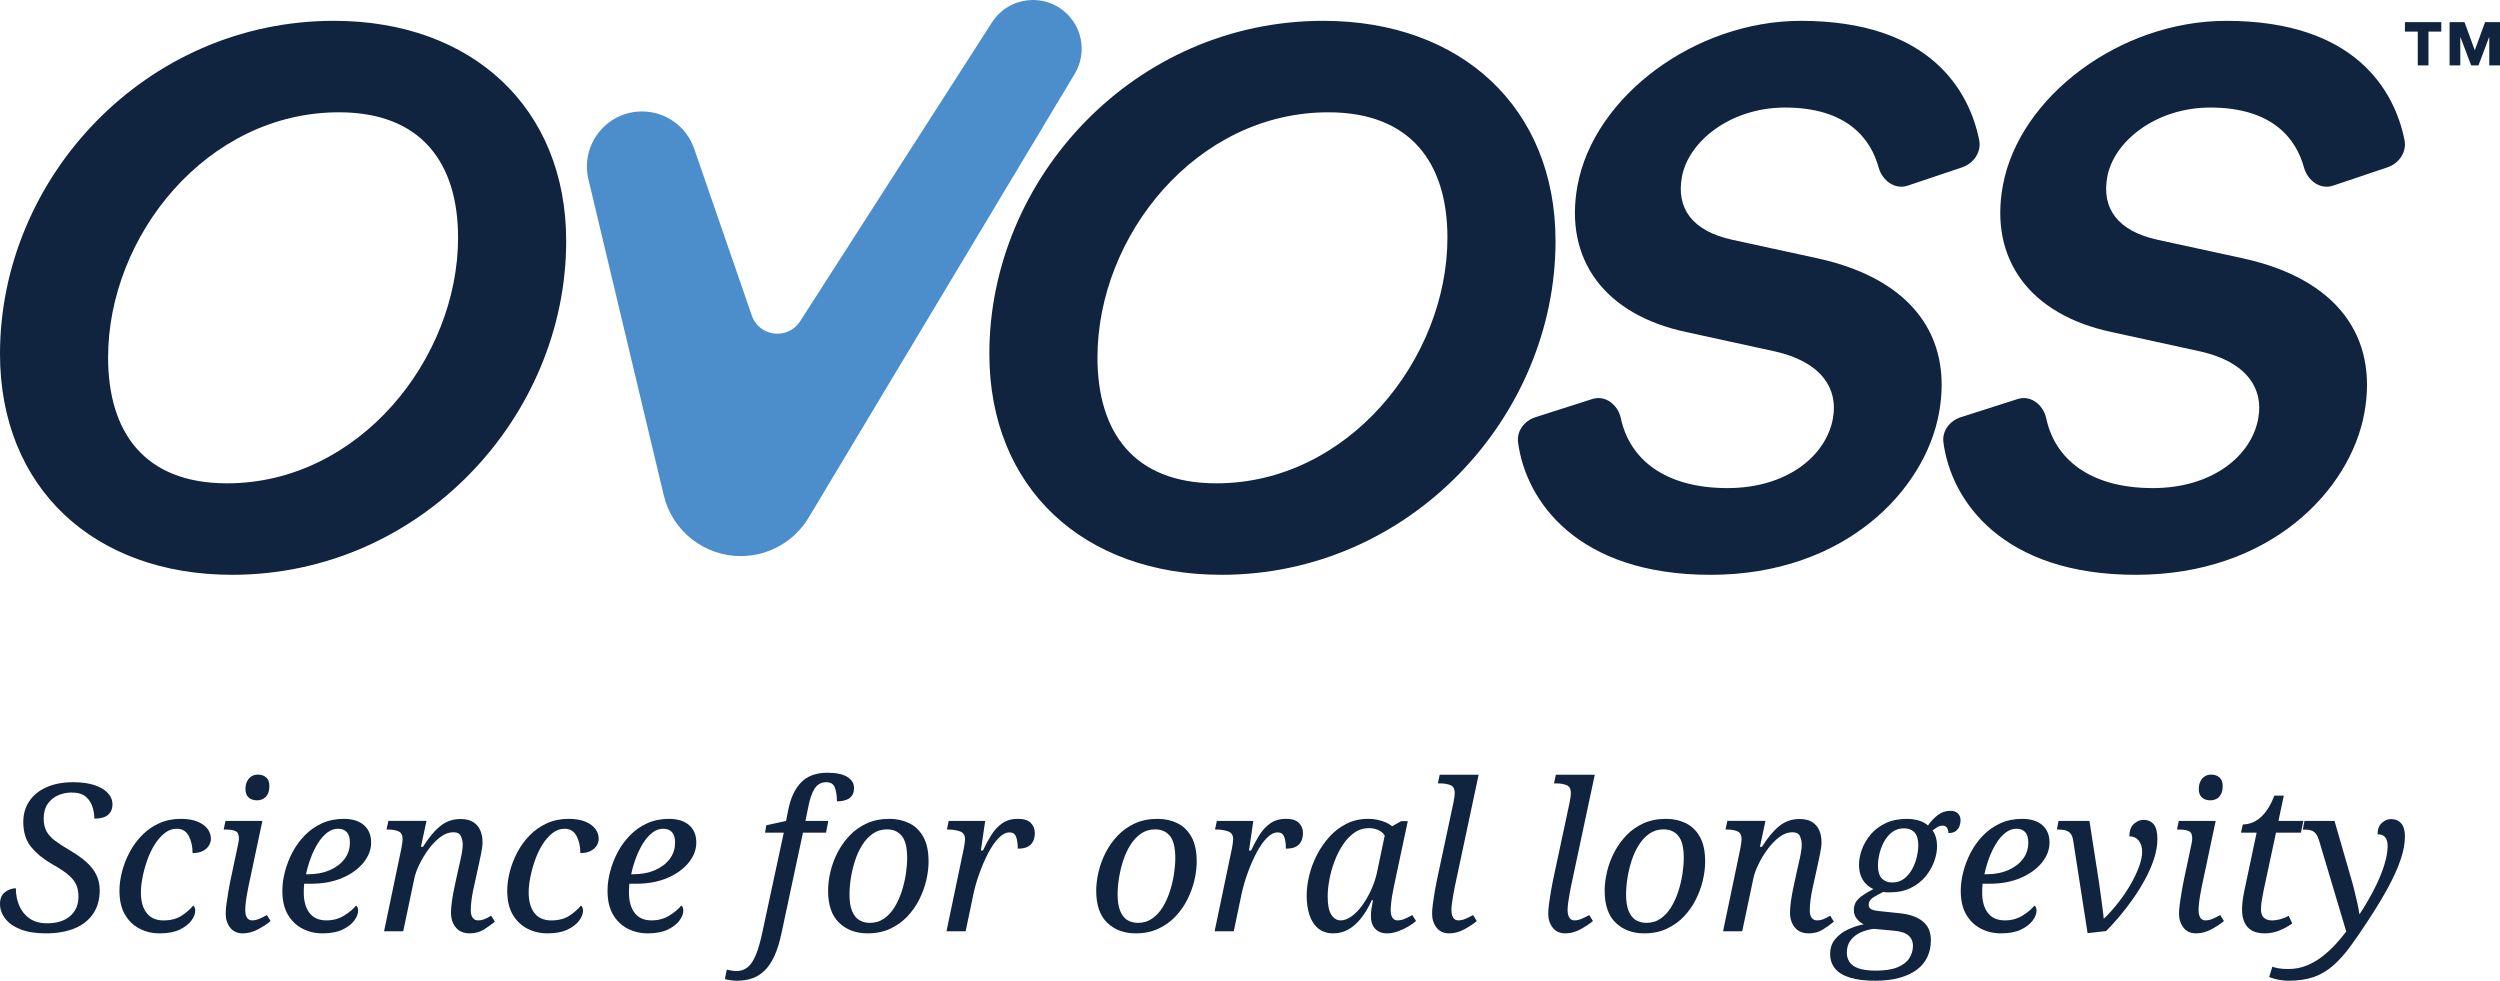
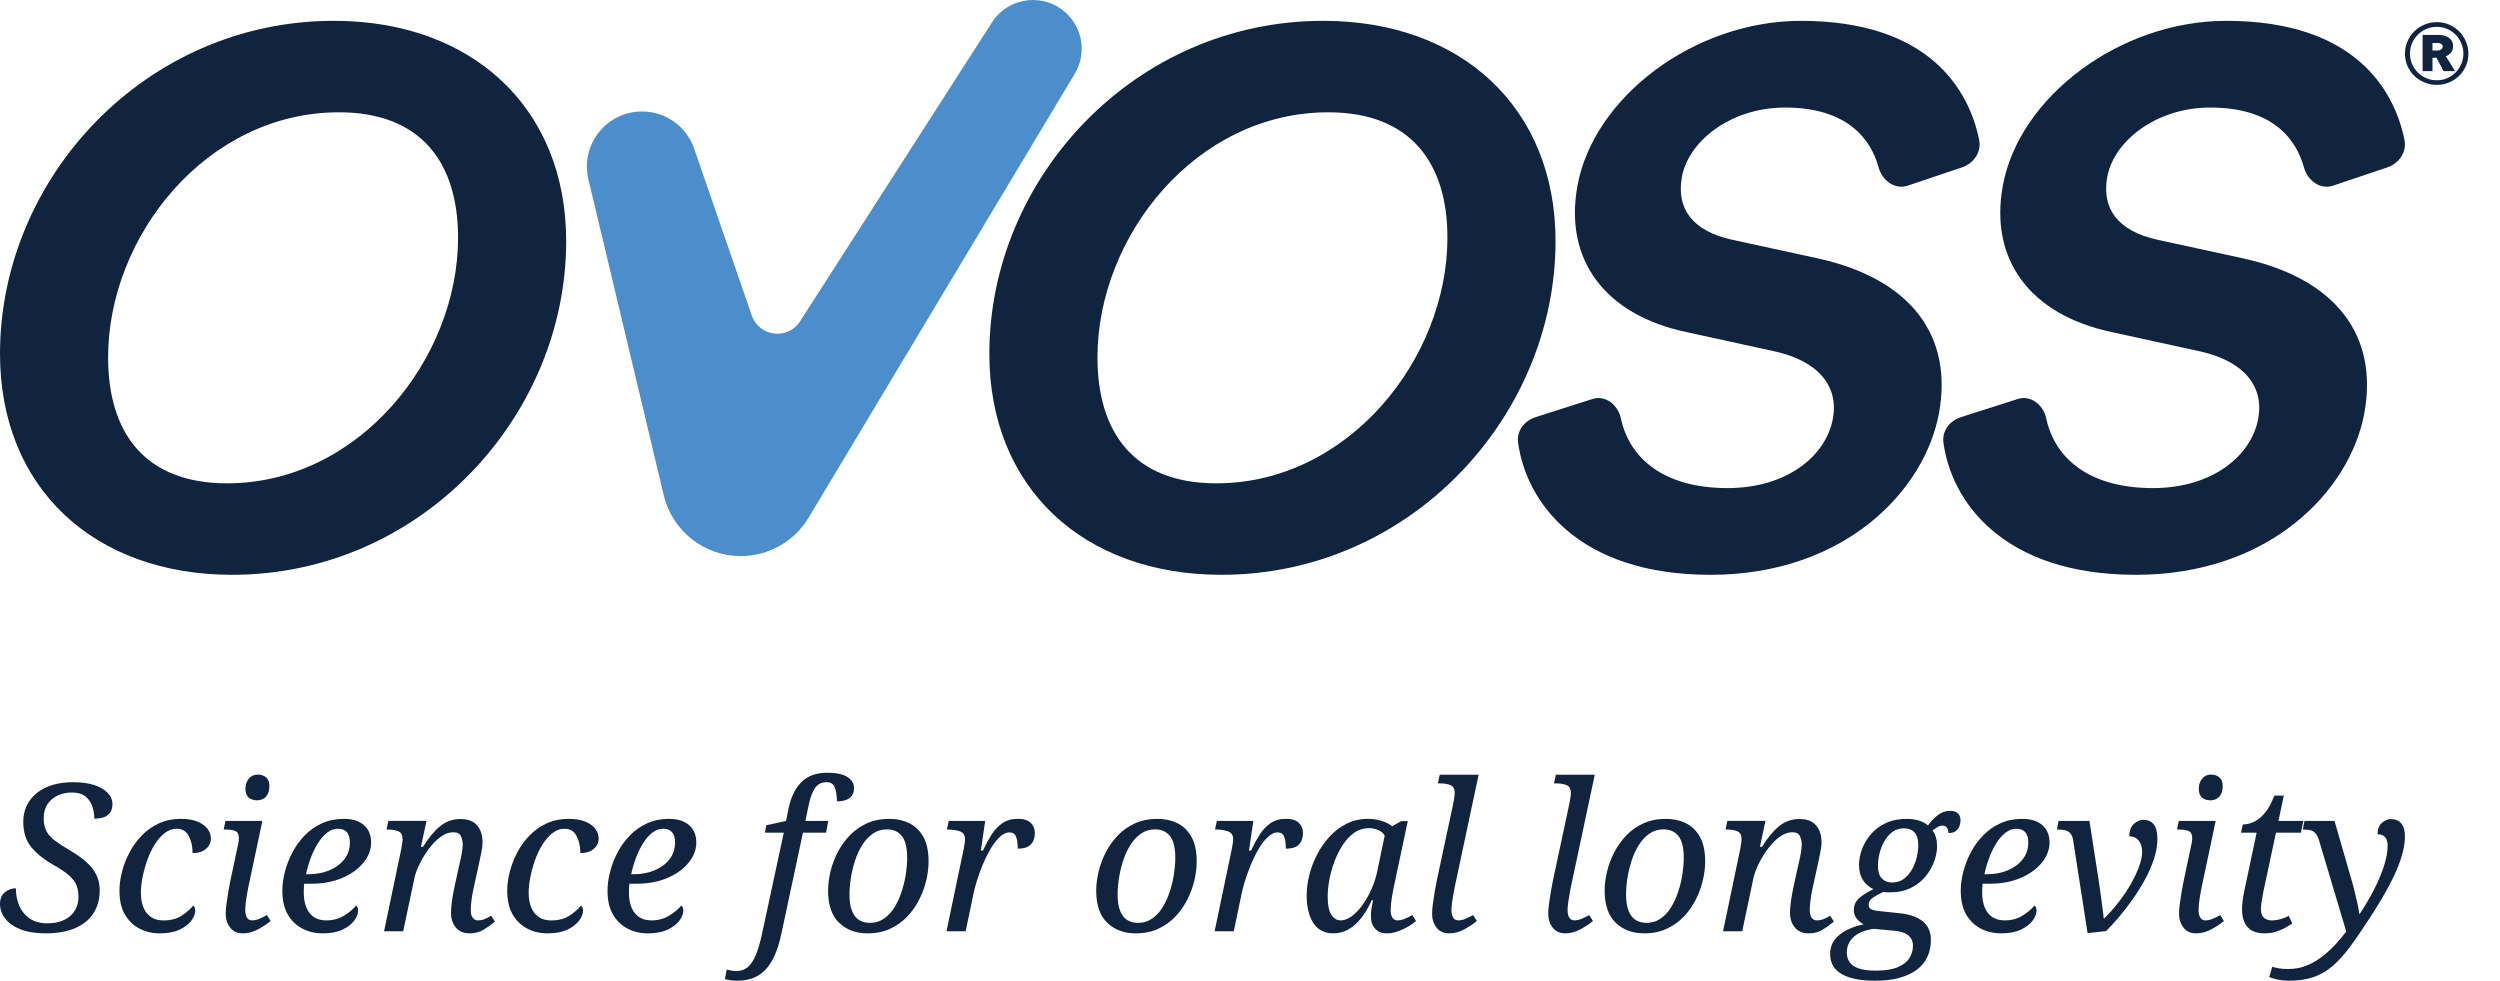
<svg xmlns="http://www.w3.org/2000/svg" width="163.643" height="64.196" viewBox="0 0 163.643 64.196">
  <g>
    <path fill="#10233F" d="M37.061,15.780C37.061,27.295 27.522,37.625 15.195,37.625C6.122,37.625 0.000,31.905 0.000,23.162C0.000,11.637 9.519,1.363 21.857,1.363C30.896,1.363 37.061,7.057 37.061,15.780ZM29.984,15.556C29.984,10.686 27.595,7.351 22.190,7.351C13.533,7.351 7.076,15.449 7.076,23.396C7.076,28.274 9.432,31.637 14.862,31.637C23.495,31.637 29.984,23.480 29.984,15.556Z" />
    <path fill="#4B8ECB" d="M48.487,36.400L48.487,36.400C46.089,36.400 44.004,34.754 43.448,32.421L38.517,11.741C37.976,9.473 39.696,7.296 42.026,7.296L42.026,7.296C43.565,7.296 44.934,8.272 45.436,9.726L49.210,20.652C49.693,22.049 51.575,22.275 52.373,21.030L64.931,1.467C66.033,-0.250 68.441,-0.505 69.878,0.943L69.878,0.943C70.906,1.978 71.100,3.579 70.350,4.830L52.930,33.884C51.994,35.445 50.307,36.400 48.487,36.400Z" />
    <path fill="#10233F" d="M101.821,15.780C101.821,27.295 92.282,37.625 79.956,37.625C70.883,37.625 64.760,31.905 64.760,23.162C64.760,11.637 74.279,1.363 86.616,1.363C95.654,1.363 101.821,7.058 101.821,15.780ZM94.745,15.556C94.745,10.687 92.353,7.351 86.949,7.351C78.293,7.351 71.837,15.450 71.837,23.396C71.837,28.274 74.192,31.637 79.623,31.637C88.256,31.637 94.745,23.480 94.745,15.556Z" />
    <path fill="#10233F" d="M106.097,27.380C106.663,30.032 108.943,31.949 113.076,31.949C116.995,31.949 119.531,29.821 119.974,27.409C120.365,25.281 119.036,23.647 116.198,23.007L110.368,21.733C105.031,20.596 102.371,16.980 103.258,12.151C104.327,6.330 110.930,1.364 117.883,1.364C126.345,1.364 128.904,5.953 129.551,9.162C129.710,9.951 129.194,10.698 128.431,10.955L124.869,12.153C124.028,12.435 123.203,11.814 122.968,10.959C122.470,9.139 120.962,7.040 116.841,7.040C113.289,7.040 110.523,9.238 110.093,11.581C109.715,13.640 110.769,15.128 113.405,15.699L118.952,16.905C125.134,18.254 127.844,22.016 126.919,27.052C125.994,32.088 120.765,37.626 111.967,37.626C103.212,37.626 99.871,32.770 99.368,28.955C99.269,28.206 99.787,27.538 100.506,27.309L104.234,26.118C105.089,25.845 105.910,26.502 106.097,27.380Z" />
    <path fill="#10233F" d="M133.939,27.380C134.505,30.032 136.785,31.949 140.918,31.949C144.837,31.949 147.373,29.821 147.816,27.409C148.207,25.281 146.878,23.647 144.039,23.007L138.210,21.733C132.873,20.596 130.213,16.980 131.100,12.151C132.169,6.330 138.772,1.364 145.725,1.364C154.187,1.364 156.745,5.953 157.392,9.162C157.552,9.951 157.036,10.698 156.273,10.955L152.711,12.153C151.870,12.435 151.044,11.814 150.810,10.959C150.312,9.139 148.804,7.040 144.682,7.040C141.130,7.040 138.365,9.238 137.935,11.581C137.557,13.640 138.611,15.128 141.247,15.699L146.794,16.905C152.976,18.254 155.686,22.016 154.761,27.052C153.836,32.088 148.607,37.626 139.809,37.626C131.053,37.626 127.712,32.770 127.210,28.955C127.111,28.206 127.629,27.538 128.348,27.309L132.076,26.118C132.931,25.845 133.752,26.502 133.939,27.380Z" />
-     <path fill="#10233F" d="M158.260,2.067L157.421,2.067L157.421,1.448L159.800,1.448L159.800,2.067L158.961,2.067L158.961,4.281L158.260,4.281L158.260,2.067L158.260,2.067ZM160.343,1.448L161.319,1.448L161.993,3.290L162.667,1.448L163.643,1.448L163.643,4.280L162.942,4.280L162.942,2.438L162.928,2.438L162.234,4.280L161.753,4.280L161.059,2.438L161.045,2.438L161.045,4.280L160.343,4.280L160.343,1.448L160.343,1.448Z" />
+     <path fill="#10233F" d="M161.574 3.516Q161.574 3.944 161.410 4.317Q161.246 4.691 160.969 4.964Q160.691 5.237 160.313 5.396Q159.935 5.556 159.507 5.556Q159.079 5.556 158.696 5.396Q158.314 5.237 158.031 4.964Q157.749 4.691 157.585 4.317Q157.421 3.944 157.421 3.516Q157.421 3.087 157.585 2.710Q157.749 2.332 158.031 2.054Q158.314 1.776 158.696 1.612Q159.079 1.448 159.507 1.448Q159.935 1.448 160.313 1.612Q160.691 1.776 160.969 2.054Q161.246 2.332 161.410 2.710Q161.574 3.087 161.574 3.516ZM161.246 3.516Q161.246 3.151 161.110 2.832Q160.973 2.514 160.736 2.272Q160.500 2.031 160.185 1.894Q159.871 1.758 159.507 1.758Q159.142 1.758 158.824 1.894Q158.505 2.031 158.264 2.272Q158.022 2.514 157.886 2.832Q157.749 3.151 157.749 3.516Q157.749 3.871 157.886 4.190Q158.022 4.508 158.264 4.745Q158.505 4.982 158.824 5.119Q159.142 5.255 159.507 5.255Q159.871 5.255 160.185 5.119Q160.500 4.982 160.736 4.745Q160.973 4.508 161.110 4.190Q161.246 3.871 161.246 3.516ZM159.944 4.654 159.489 3.780H159.224V4.654H158.578V2.286H159.598Q159.771 2.286 159.944 2.322Q160.117 2.359 160.258 2.445Q160.399 2.532 160.486 2.678Q160.572 2.823 160.572 3.033Q160.572 3.270 160.440 3.438Q160.308 3.607 160.099 3.680L160.700 4.654ZM159.889 3.042Q159.889 2.924 159.785 2.869Q159.680 2.814 159.571 2.814H159.224V3.306H159.571Q159.698 3.306 159.794 3.233Q159.889 3.160 159.889 3.042Z" />
    <path fill="#10233F" d="M2.993,61.095C2.337,61.095 1.786,61.007 1.342,60.832C0.897,60.657 0.562,60.421 0.338,60.124C0.112,59.828 0.000,59.509 0.000,59.168C0.000,58.827 0.108,58.570 0.324,58.400C0.540,58.230 0.778,58.144 1.038,58.144C1.038,58.557 1.112,58.937 1.260,59.283C1.408,59.629 1.633,59.908 1.934,60.119C2.235,60.330 2.619,60.436 3.087,60.436C3.725,60.436 4.226,60.279 4.590,59.964C4.954,59.650 5.136,59.227 5.136,58.697C5.136,58.428 5.096,58.185 5.015,57.969C4.934,57.754 4.772,57.536 4.530,57.315C4.287,57.095 3.923,56.850 3.438,56.580C2.872,56.256 2.411,55.884 2.056,55.461C1.701,55.039 1.524,54.486 1.524,53.803C1.524,53.291 1.654,52.839 1.915,52.448C2.176,52.057 2.551,51.752 3.041,51.531C3.531,51.311 4.117,51.201 4.800,51.201C5.321,51.201 5.773,51.262 6.155,51.383C6.537,51.504 6.833,51.675 7.045,51.895C7.256,52.116 7.362,52.370 7.362,52.657C7.362,52.936 7.268,53.161 7.079,53.331C6.890,53.502 6.589,53.587 6.176,53.587C6.176,53.336 6.136,53.080 6.055,52.819C5.974,52.558 5.828,52.336 5.617,52.152C5.406,51.968 5.098,51.876 4.694,51.876C4.379,51.876 4.083,51.937 3.804,52.058C3.526,52.179 3.298,52.366 3.123,52.617C2.948,52.868 2.860,53.188 2.860,53.574C2.860,53.906 2.921,54.185 3.042,54.410C3.163,54.634 3.350,54.841 3.601,55.030C3.852,55.219 4.162,55.421 4.531,55.636C4.980,55.897 5.353,56.160 5.650,56.425C5.947,56.690 6.167,56.973 6.311,57.275C6.454,57.576 6.527,57.906 6.527,58.266C6.527,58.868 6.385,59.380 6.102,59.803C5.819,60.226 5.414,60.547 4.889,60.767C4.361,60.985 3.729,61.095 2.993,61.095Z" />
    <path fill="#10233F" d="M10.447,61.095C9.971,61.095 9.533,60.992 9.133,60.785C8.733,60.578 8.414,60.270 8.176,59.862C7.938,59.453 7.819,58.934 7.819,58.305C7.819,57.910 7.875,57.494 7.988,57.058C8.100,56.622 8.264,56.200 8.480,55.791C8.696,55.382 8.965,55.012 9.289,54.679C9.613,54.347 9.988,54.084 10.415,53.890C10.842,53.697 11.316,53.600 11.837,53.600C12.286,53.600 12.657,53.663 12.949,53.789C13.241,53.915 13.456,54.074 13.596,54.268C13.735,54.461 13.805,54.670 13.805,54.895C13.805,55.066 13.758,55.223 13.663,55.367C13.569,55.510 13.434,55.625 13.259,55.711C13.084,55.797 12.866,55.839 12.605,55.839C12.605,55.407 12.522,55.035 12.356,54.720C12.190,54.405 11.927,54.248 11.567,54.248C11.279,54.248 11.014,54.345 10.772,54.538C10.529,54.732 10.311,54.983 10.118,55.293C9.924,55.603 9.763,55.945 9.633,56.318C9.503,56.691 9.402,57.062 9.330,57.430C9.258,57.799 9.222,58.126 9.222,58.414C9.222,58.989 9.348,59.439 9.599,59.762C9.850,60.086 10.219,60.248 10.704,60.248C11.180,60.248 11.575,60.145 11.890,59.938C12.205,59.731 12.456,59.511 12.645,59.277C12.690,59.304 12.724,59.349 12.746,59.412C12.768,59.475 12.780,59.542 12.780,59.614C12.780,59.811 12.697,60.025 12.531,60.254C12.364,60.483 12.111,60.681 11.769,60.847C11.426,61.012 10.986,61.095 10.447,61.095Z" />
    <path fill="#10233F" d="M15.893,61.095C15.533,61.095 15.257,60.969 15.064,60.717C14.870,60.466 14.774,60.165 14.774,59.814C14.774,59.625 14.792,59.401 14.828,59.140C14.864,58.879 14.904,58.617 14.949,58.351C14.994,58.086 15.034,57.868 15.070,57.697L15.596,55.217C15.614,55.145 15.625,55.080 15.630,55.022C15.635,54.963 15.637,54.912 15.637,54.867C15.637,54.624 15.563,54.469 15.415,54.402C15.267,54.335 15.066,54.301 14.815,54.301L14.640,54.301L14.761,53.735L17.174,53.735L16.257,58.062C16.239,58.161 16.212,58.304 16.176,58.493C16.140,58.682 16.111,58.875 16.088,59.073C16.065,59.270 16.054,59.432 16.054,59.558C16.054,59.783 16.092,59.954 16.169,60.070C16.245,60.187 16.356,60.246 16.499,60.246C16.652,60.246 16.809,60.212 16.971,60.145C17.133,60.078 17.299,59.994 17.470,59.896L17.713,60.287C17.515,60.458 17.248,60.635 16.911,60.820C16.574,61.003 16.234,61.095 15.893,61.095ZM16.823,52.387C16.598,52.387 16.416,52.326 16.277,52.205C16.137,52.084 16.068,51.898 16.068,51.646C16.068,51.458 16.102,51.294 16.169,51.154C16.236,51.014 16.331,50.905 16.452,50.824C16.573,50.743 16.715,50.703 16.877,50.703C17.093,50.703 17.272,50.764 17.416,50.885C17.560,51.007 17.632,51.193 17.632,51.444C17.632,51.678 17.592,51.865 17.511,52.003C17.430,52.143 17.329,52.241 17.208,52.300C17.086,52.358 16.958,52.387 16.823,52.387Z" />
    <path fill="#10233F" d="M21.110,61.095C20.634,61.095 20.196,60.992 19.796,60.785C19.396,60.578 19.077,60.270 18.839,59.862C18.601,59.453 18.482,58.934 18.482,58.305C18.482,57.910 18.538,57.494 18.651,57.058C18.764,56.622 18.927,56.200 19.143,55.791C19.359,55.382 19.628,55.012 19.952,54.679C20.276,54.347 20.651,54.084 21.078,53.890C21.505,53.697 21.979,53.600 22.500,53.600C23.066,53.600 23.506,53.737 23.821,54.011C24.136,54.285 24.293,54.665 24.293,55.150C24.293,55.617 24.124,56.058 23.787,56.471C23.450,56.884 22.987,57.217 22.398,57.469C21.809,57.720 21.138,57.846 20.383,57.846L19.910,57.846C19.901,57.945 19.894,58.041 19.890,58.136C19.885,58.231 19.883,58.323 19.883,58.412C19.883,58.987 20.009,59.437 20.260,59.760C20.511,60.084 20.880,60.246 21.365,60.246C21.796,60.246 22.181,60.143 22.518,59.936C22.855,59.729 23.118,59.509 23.307,59.275C23.397,59.338 23.442,59.450 23.442,59.612C23.442,59.809 23.359,60.023 23.193,60.252C23.026,60.481 22.773,60.679 22.431,60.845C22.089,61.012 21.649,61.095 21.110,61.095ZM20.166,57.226C20.696,57.226 21.166,57.138 21.575,56.963C21.984,56.787 22.307,56.545 22.546,56.235C22.784,55.925 22.903,55.563 22.903,55.150C22.903,54.845 22.836,54.618 22.701,54.469C22.566,54.321 22.373,54.247 22.121,54.247C21.870,54.247 21.631,54.335 21.407,54.510C21.182,54.686 20.980,54.919 20.800,55.211C20.620,55.503 20.465,55.824 20.335,56.175C20.205,56.525 20.104,56.876 20.032,57.226L20.166,57.226Z" />
    <path fill="#10233F" d="M30.748,61.095C30.352,61.095 30.049,60.967 29.838,60.711C29.627,60.455 29.521,60.134 29.521,59.747C29.521,59.531 29.541,59.278 29.582,58.985C29.622,58.693 29.687,58.340 29.777,57.927L30.006,56.876C30.033,56.750 30.069,56.592 30.114,56.404C30.159,56.215 30.200,56.018 30.235,55.811C30.271,55.604 30.289,55.425 30.289,55.271C30.289,55.091 30.250,54.914 30.174,54.739C30.097,54.564 29.929,54.476 29.668,54.476C29.389,54.476 29.110,54.579 28.832,54.786C28.554,54.993 28.295,55.258 28.057,55.581C27.819,55.905 27.617,56.240 27.450,56.585C27.283,56.931 27.174,57.239 27.120,57.508L26.392,60.959L25.140,60.959L26.272,55.540C26.299,55.414 26.319,55.291 26.333,55.169C26.346,55.048 26.353,54.969 26.353,54.933C26.353,54.664 26.261,54.491 26.077,54.414C25.893,54.338 25.670,54.299 25.410,54.299L25.302,54.299L25.423,53.733L27.917,53.733L27.553,55.431L27.688,55.431C28.056,54.838 28.431,54.386 28.814,54.076C29.196,53.766 29.638,53.611 30.142,53.611C30.501,53.611 30.784,53.681 30.991,53.820C31.198,53.960 31.348,54.141 31.443,54.366C31.537,54.591 31.585,54.838 31.585,55.108C31.585,55.332 31.556,55.577 31.497,55.843C31.438,56.108 31.387,56.358 31.342,56.591L30.991,58.182C30.937,58.434 30.894,58.681 30.863,58.924C30.831,59.166 30.816,59.391 30.816,59.598C30.816,59.805 30.859,59.964 30.944,60.077C31.029,60.189 31.144,60.246 31.288,60.246C31.431,60.246 31.573,60.219 31.713,60.165C31.853,60.111 31.998,60.035 32.151,59.936L32.394,60.326C32.178,60.506 31.938,60.679 31.673,60.845C31.407,61.012 31.099,61.095 30.748,61.095Z" />
    <path fill="#10233F" d="M35.830,61.095C35.354,61.095 34.916,60.992 34.516,60.785C34.116,60.578 33.797,60.270 33.559,59.862C33.321,59.453 33.202,58.934 33.202,58.305C33.202,57.910 33.258,57.494 33.371,57.058C33.483,56.622 33.647,56.200 33.863,55.791C34.079,55.382 34.348,55.012 34.672,54.679C34.996,54.347 35.371,54.084 35.798,53.890C36.225,53.697 36.699,53.600 37.220,53.600C37.669,53.600 38.040,53.663 38.332,53.789C38.624,53.915 38.839,54.074 38.979,54.268C39.118,54.461 39.188,54.670 39.188,54.895C39.188,55.066 39.141,55.223 39.046,55.367C38.952,55.510 38.817,55.625 38.642,55.711C38.467,55.797 38.249,55.839 37.988,55.839C37.988,55.407 37.905,55.035 37.739,54.720C37.573,54.405 37.310,54.248 36.950,54.248C36.662,54.248 36.397,54.345 36.155,54.538C35.912,54.732 35.694,54.983 35.501,55.293C35.307,55.603 35.146,55.945 35.016,56.318C34.886,56.691 34.785,57.062 34.713,57.430C34.641,57.799 34.605,58.126 34.605,58.414C34.605,58.989 34.731,59.439 34.982,59.762C35.233,60.086 35.602,60.248 36.087,60.248C36.563,60.248 36.958,60.145 37.273,59.938C37.588,59.731 37.839,59.511 38.028,59.277C38.073,59.304 38.107,59.349 38.129,59.412C38.151,59.475 38.163,59.542 38.163,59.614C38.163,59.811 38.080,60.025 37.914,60.254C37.747,60.483 37.494,60.681 37.152,60.847C36.810,61.012 36.370,61.095 35.830,61.095Z" />
    <path fill="#10233F" d="M42.395,61.095C41.919,61.095 41.481,60.992 41.081,60.785C40.681,60.578 40.362,60.270 40.124,59.862C39.886,59.453 39.767,58.934 39.767,58.305C39.767,57.910 39.823,57.494 39.936,57.058C40.049,56.622 40.212,56.200 40.428,55.791C40.644,55.382 40.913,55.012 41.237,54.679C41.561,54.347 41.936,54.084 42.363,53.890C42.790,53.697 43.264,53.600 43.785,53.600C44.351,53.600 44.791,53.737 45.106,54.011C45.421,54.285 45.578,54.665 45.578,55.150C45.578,55.617 45.409,56.058 45.072,56.471C44.735,56.884 44.272,57.217 43.683,57.469C43.094,57.720 42.423,57.846 41.668,57.846L41.196,57.846C41.187,57.945 41.180,58.041 41.176,58.136C41.171,58.231 41.169,58.323 41.169,58.412C41.169,58.987 41.295,59.437 41.546,59.760C41.797,60.084 42.166,60.246 42.651,60.246C43.082,60.246 43.467,60.143 43.804,59.936C44.141,59.729 44.404,59.509 44.593,59.275C44.683,59.338 44.728,59.450 44.728,59.612C44.728,59.809 44.645,60.023 44.479,60.252C44.312,60.481 44.059,60.679 43.717,60.845C43.374,61.012 42.934,61.095 42.395,61.095ZM41.451,57.226C41.981,57.226 42.451,57.138 42.860,56.963C43.269,56.787 43.592,56.545 43.831,56.235C44.069,55.925 44.188,55.563 44.188,55.150C44.188,54.845 44.121,54.618 43.986,54.469C43.851,54.321 43.658,54.247 43.406,54.247C43.155,54.247 42.916,54.335 42.692,54.510C42.467,54.686 42.265,54.919 42.085,55.211C41.905,55.503 41.750,55.824 41.620,56.175C41.490,56.525 41.389,56.876 41.317,57.226L41.451,57.226Z" />
    <path fill="#10233F" d="M48.232,64.196C48.097,64.196 47.956,64.185 47.807,64.162C47.659,64.140 47.540,64.115 47.450,64.088L47.571,63.468C47.643,63.486 47.740,63.506 47.861,63.529C47.982,63.551 48.092,63.563 48.191,63.563C48.488,63.563 48.737,63.479 48.939,63.314C49.141,63.147 49.319,62.882 49.471,62.518C49.623,62.154 49.763,61.675 49.889,61.082L51.305,54.504L50.078,54.504L50.159,54.019L51.453,53.736L51.601,52.994C51.754,52.221 52.034,51.626 52.444,51.208C52.853,50.790 53.426,50.581 54.163,50.581C54.738,50.581 55.172,50.674 55.464,50.857C55.756,51.041 55.902,51.282 55.902,51.578C55.902,51.874 55.805,52.095 55.612,52.238C55.418,52.382 55.142,52.454 54.783,52.454C54.783,52.112 54.740,51.818 54.655,51.571C54.569,51.324 54.383,51.200 54.096,51.200C53.763,51.200 53.507,51.338 53.328,51.611C53.148,51.885 53.004,52.305 52.897,52.871L52.722,53.734L54.218,53.734L54.070,54.502L52.560,54.502L51.158,61.067C51.032,61.669 50.877,62.170 50.693,62.570C50.509,62.970 50.295,63.289 50.053,63.527C49.810,63.765 49.538,63.936 49.237,64.040C48.935,64.144 48.601,64.196 48.232,64.196Z" />
    <path fill="#10233F" d="M56.792,61.095C56.028,61.095 55.405,60.863 54.925,60.401C54.444,59.938 54.204,59.240 54.204,58.305C54.204,57.910 54.256,57.494 54.359,57.058C54.462,56.622 54.620,56.200 54.831,55.791C55.042,55.382 55.307,55.012 55.626,54.679C55.945,54.347 56.320,54.084 56.752,53.890C57.183,53.697 57.673,53.600 58.221,53.600C58.697,53.600 59.129,53.694 59.515,53.883C59.901,54.072 60.209,54.371 60.438,54.779C60.667,55.188 60.782,55.725 60.782,56.390C60.782,56.776 60.732,57.183 60.634,57.610C60.535,58.037 60.382,58.457 60.176,58.870C59.969,59.283 59.708,59.656 59.394,59.988C59.079,60.321 58.706,60.588 58.275,60.790C57.844,60.992 57.349,61.095 56.792,61.095ZM56.940,60.408C57.291,60.408 57.601,60.314 57.870,60.125C58.140,59.937 58.369,59.687 58.558,59.377C58.747,59.067 58.902,58.725 59.023,58.352C59.144,57.979 59.234,57.602 59.293,57.220C59.351,56.838 59.381,56.485 59.381,56.162C59.381,55.488 59.264,55.007 59.030,54.720C58.796,54.432 58.473,54.288 58.059,54.288C57.709,54.288 57.398,54.383 57.129,54.571C56.859,54.760 56.628,55.009 56.435,55.319C56.242,55.629 56.084,55.973 55.963,56.350C55.842,56.727 55.752,57.107 55.693,57.489C55.634,57.871 55.605,58.224 55.605,58.547C55.605,58.997 55.661,59.358 55.774,59.632C55.886,59.906 56.041,60.104 56.239,60.225C56.437,60.347 56.671,60.408 56.940,60.408Z" />
    <path fill="#10233F" d="M63.087,55.541C63.114,55.415 63.134,55.292 63.148,55.170C63.162,55.048 63.168,54.970 63.168,54.934C63.168,54.665 63.053,54.492 62.824,54.415C62.595,54.339 62.350,54.300 62.089,54.300L61.981,54.300L62.102,53.734L64.488,53.734L64.205,55.675L64.340,55.675C64.511,55.306 64.695,54.965 64.893,54.650C65.090,54.336 65.329,54.082 65.607,53.888C65.885,53.695 66.227,53.598 66.632,53.598C67.009,53.598 67.288,53.686 67.468,53.861C67.648,54.037 67.738,54.259 67.738,54.528C67.738,54.843 67.650,55.092 67.475,55.276C67.300,55.460 67.015,55.552 66.619,55.552C66.619,55.228 66.583,54.970 66.511,54.777C66.439,54.583 66.295,54.487 66.080,54.487C65.846,54.487 65.610,54.608 65.372,54.851C65.134,55.093 64.909,55.415 64.698,55.815C64.487,56.215 64.295,56.651 64.125,57.122C63.954,57.594 63.819,58.055 63.721,58.504L63.209,60.957L61.955,60.957L63.087,55.541Z" />
    <path fill="#10233F" d="M74.343,61.095C73.579,61.095 72.956,60.863 72.476,60.401C71.995,59.938 71.755,59.240 71.755,58.305C71.755,57.910 71.807,57.494 71.910,57.058C72.013,56.622 72.171,56.200 72.382,55.791C72.593,55.382 72.858,55.012 73.177,54.679C73.496,54.347 73.871,54.084 74.303,53.890C74.734,53.697 75.224,53.600 75.772,53.600C76.248,53.600 76.680,53.694 77.066,53.883C77.452,54.072 77.760,54.371 77.989,54.779C78.218,55.188 78.333,55.725 78.333,56.390C78.333,56.776 78.283,57.183 78.185,57.610C78.086,58.037 77.933,58.457 77.727,58.870C77.520,59.283 77.259,59.656 76.945,59.988C76.630,60.321 76.257,60.588 75.826,60.790C75.394,60.994 74.900,61.095 74.343,61.095ZM74.491,60.408C74.842,60.408 75.152,60.314 75.421,60.125C75.691,59.937 75.920,59.687 76.109,59.377C76.298,59.067 76.453,58.725 76.574,58.352C76.695,57.979 76.785,57.602 76.844,57.220C76.902,56.838 76.932,56.485 76.932,56.162C76.932,55.488 76.815,55.007 76.581,54.720C76.347,54.432 76.024,54.288 75.610,54.288C75.259,54.288 74.949,54.383 74.680,54.571C74.410,54.760 74.179,55.009 73.986,55.319C73.793,55.629 73.635,55.973 73.514,56.350C73.393,56.727 73.303,57.107 73.244,57.489C73.185,57.871 73.156,58.224 73.156,58.547C73.156,58.997 73.212,59.358 73.325,59.632C73.437,59.906 73.592,60.104 73.790,60.225C73.988,60.347 74.221,60.408 74.491,60.408Z" />
    <path fill="#10233F" d="M80.638,55.541C80.665,55.415 80.685,55.292 80.699,55.170C80.713,55.048 80.719,54.970 80.719,54.934C80.719,54.665 80.604,54.492 80.375,54.415C80.146,54.339 79.901,54.300 79.640,54.300L79.532,54.300L79.653,53.734L82.039,53.734L81.756,55.675L81.891,55.675C82.062,55.306 82.246,54.965 82.444,54.650C82.641,54.336 82.880,54.082 83.158,53.888C83.436,53.695 83.778,53.598 84.183,53.598C84.560,53.598 84.839,53.686 85.019,53.861C85.199,54.037 85.289,54.259 85.289,54.528C85.289,54.843 85.201,55.092 85.026,55.276C84.851,55.460 84.566,55.552 84.170,55.552C84.170,55.228 84.134,54.970 84.062,54.777C83.990,54.583 83.846,54.487 83.631,54.487C83.397,54.487 83.161,54.608 82.923,54.851C82.685,55.093 82.460,55.415 82.249,55.815C82.038,56.215 81.847,56.651 81.676,57.122C81.505,57.594 81.370,58.055 81.272,58.504L80.760,60.957L79.506,60.957L80.638,55.541Z" />
    <path fill="#10233F" d="M87.270,61.095C86.874,61.095 86.547,60.987 86.286,60.771C86.025,60.556 85.834,60.262 85.713,59.888C85.592,59.515 85.531,59.095 85.531,58.628C85.531,58.205 85.587,57.763 85.700,57.300C85.812,56.837 85.981,56.388 86.206,55.952C86.431,55.516 86.705,55.121 87.028,54.765C87.352,54.410 87.724,54.127 88.147,53.916C88.569,53.705 89.037,53.599 89.549,53.599C89.765,53.599 89.969,53.619 90.162,53.660C90.355,53.701 90.535,53.757 90.701,53.829C90.867,53.901 91.009,53.986 91.126,54.085L91.719,53.748L92.150,53.748L91.233,58.062C91.215,58.161 91.188,58.304 91.152,58.493C91.116,58.682 91.087,58.875 91.064,59.073C91.042,59.270 91.030,59.432 91.030,59.558C91.030,59.783 91.068,59.954 91.145,60.070C91.221,60.187 91.332,60.246 91.475,60.246C91.628,60.246 91.785,60.212 91.947,60.145C92.109,60.078 92.275,59.994 92.446,59.896L92.689,60.287C92.563,60.404 92.392,60.525 92.177,60.651C91.961,60.777 91.732,60.883 91.489,60.968C91.246,61.054 91.012,61.096 90.788,61.096C90.464,61.096 90.208,60.997 90.020,60.799C89.831,60.602 89.737,60.327 89.737,59.977C89.737,59.797 89.748,59.633 89.771,59.485C89.793,59.337 89.827,59.151 89.872,58.926L89.791,58.926C89.584,59.384 89.353,59.775 89.097,60.098C88.841,60.422 88.562,60.669 88.261,60.840C87.960,61.010 87.630,61.095 87.270,61.095ZM87.756,60.246C87.989,60.246 88.230,60.156 88.477,59.976C88.724,59.796 88.958,59.553 89.178,59.248C89.398,58.943 89.594,58.601 89.764,58.224C89.934,57.846 90.061,57.464 90.141,57.078L90.640,54.692C90.541,54.530 90.397,54.409 90.209,54.328C90.020,54.247 89.823,54.207 89.616,54.207C89.257,54.207 88.933,54.308 88.645,54.510C88.357,54.713 88.106,54.980 87.890,55.312C87.674,55.644 87.492,56.008 87.344,56.404C87.196,56.800 87.086,57.197 87.014,57.597C86.942,57.997 86.906,58.359 86.906,58.682C86.906,59.240 86.987,59.639 87.149,59.882C87.311,60.125 87.513,60.246 87.756,60.246Z" />
    <path fill="#10233F" d="M94.860,61.095C94.500,61.095 94.224,60.969 94.031,60.717C93.837,60.466 93.741,60.165 93.741,59.814C93.741,59.625 93.759,59.401 93.795,59.140C93.831,58.879 93.871,58.617 93.916,58.351C93.961,58.086 94.001,57.868 94.037,57.697L95.142,52.521C95.169,52.395 95.189,52.272 95.203,52.150C95.216,52.029 95.223,51.951 95.223,51.914C95.223,51.644 95.131,51.472 94.947,51.395C94.763,51.319 94.540,51.280 94.280,51.280L94.118,51.280L94.239,50.714L96.787,50.714L95.223,58.061C95.205,58.160 95.178,58.303 95.142,58.492C95.106,58.681 95.075,58.874 95.048,59.072C95.021,59.269 95.008,59.431 95.008,59.557C95.008,59.782 95.046,59.953 95.123,60.069C95.199,60.186 95.310,60.245 95.453,60.245C95.606,60.245 95.763,60.211 95.925,60.144C96.087,60.077 96.253,59.993 96.424,59.895L96.667,60.286C96.469,60.457 96.204,60.634 95.872,60.819C95.538,61.003 95.201,61.095 94.860,61.095Z" />
    <path fill="#10233F" d="M102.462,61.095C102.102,61.095 101.826,60.969 101.633,60.717C101.439,60.466 101.343,60.165 101.343,59.814C101.343,59.625 101.361,59.401 101.397,59.140C101.433,58.879 101.473,58.617 101.518,58.351C101.563,58.086 101.603,57.868 101.639,57.697L102.744,52.521C102.771,52.395 102.791,52.272 102.805,52.150C102.818,52.029 102.825,51.951 102.825,51.914C102.825,51.644 102.733,51.472 102.549,51.395C102.365,51.319 102.142,51.280 101.882,51.280L101.720,51.280L101.841,50.714L104.389,50.714L102.825,58.061C102.807,58.160 102.780,58.303 102.744,58.492C102.708,58.681 102.677,58.874 102.650,59.072C102.623,59.269 102.610,59.431 102.610,59.557C102.610,59.782 102.648,59.953 102.725,60.069C102.801,60.186 102.912,60.245 103.055,60.245C103.208,60.245 103.365,60.211 103.527,60.144C103.689,60.077 103.855,59.993 104.026,59.895L104.269,60.286C104.071,60.457 103.806,60.634 103.474,60.819C103.140,61.003 102.803,61.095 102.462,61.095Z" />
    <path fill="#10233F" d="M107.625,61.095C106.861,61.095 106.238,60.863 105.758,60.401C105.277,59.938 105.037,59.240 105.037,58.305C105.037,57.910 105.089,57.494 105.192,57.058C105.295,56.622 105.453,56.200 105.664,55.791C105.875,55.382 106.140,55.012 106.459,54.679C106.778,54.347 107.153,54.084 107.585,53.890C108.016,53.697 108.506,53.600 109.054,53.600C109.530,53.600 109.962,53.694 110.348,53.883C110.734,54.072 111.042,54.371 111.271,54.779C111.500,55.188 111.615,55.725 111.615,56.390C111.615,56.776 111.565,57.183 111.467,57.610C111.368,58.037 111.215,58.457 111.009,58.870C110.802,59.283 110.541,59.656 110.227,59.988C109.912,60.321 109.539,60.588 109.108,60.790C108.676,60.994 108.182,61.095 107.625,61.095ZM107.773,60.408C108.124,60.408 108.434,60.314 108.703,60.125C108.973,59.937 109.202,59.687 109.391,59.377C109.580,59.067 109.735,58.725 109.856,58.352C109.977,57.979 110.067,57.602 110.126,57.220C110.184,56.838 110.214,56.485 110.214,56.162C110.214,55.488 110.097,55.007 109.863,54.720C109.629,54.432 109.306,54.288 108.892,54.288C108.541,54.288 108.231,54.383 107.962,54.571C107.692,54.760 107.461,55.009 107.268,55.319C107.075,55.629 106.917,55.973 106.796,56.350C106.675,56.727 106.585,57.107 106.526,57.489C106.467,57.871 106.438,58.224 106.438,58.547C106.438,58.997 106.494,59.358 106.607,59.632C106.719,59.906 106.874,60.104 107.072,60.225C107.270,60.347 107.504,60.408 107.773,60.408Z" />
    <path fill="#10233F" d="M118.396,61.095C118.000,61.095 117.697,60.967 117.486,60.711C117.275,60.455 117.169,60.134 117.169,59.747C117.169,59.531 117.189,59.278 117.230,58.985C117.270,58.693 117.335,58.340 117.425,57.927L117.654,56.876C117.681,56.750 117.717,56.592 117.762,56.404C117.807,56.215 117.848,56.018 117.883,55.811C117.918,55.604 117.937,55.425 117.937,55.271C117.937,55.091 117.898,54.914 117.822,54.739C117.745,54.564 117.577,54.476 117.316,54.476C117.037,54.476 116.758,54.579 116.480,54.786C116.202,54.993 115.943,55.258 115.705,55.581C115.467,55.905 115.265,56.240 115.098,56.585C114.931,56.931 114.822,57.239 114.768,57.508L114.040,60.959L112.786,60.959L113.918,55.540C113.945,55.414 113.965,55.291 113.979,55.169C113.992,55.048 113.999,54.969 113.999,54.933C113.999,54.664 113.907,54.491 113.723,54.414C113.539,54.338 113.316,54.299 113.056,54.299L112.948,54.299L113.069,53.733L115.563,53.733L115.199,55.431L115.334,55.431C115.702,54.838 116.077,54.386 116.460,54.076C116.842,53.766 117.284,53.611 117.788,53.611C118.147,53.611 118.430,53.681 118.637,53.820C118.844,53.960 118.994,54.141 119.089,54.366C119.183,54.591 119.231,54.838 119.231,55.108C119.231,55.332 119.202,55.577 119.143,55.843C119.084,56.108 119.033,56.358 118.988,56.591L118.637,58.182C118.583,58.434 118.540,58.681 118.509,58.924C118.477,59.166 118.462,59.391 118.462,59.598C118.462,59.805 118.505,59.964 118.590,60.077C118.675,60.189 118.790,60.246 118.934,60.246C119.077,60.246 119.219,60.219 119.359,60.165C119.499,60.111 119.644,60.035 119.797,59.936L120.040,60.326C119.824,60.506 119.584,60.679 119.319,60.845C119.054,61.012 118.746,61.095 118.396,61.095Z" />
    <path fill="#10233F" d="M122.736,64.196C122.080,64.196 121.534,64.129 121.098,63.994C120.662,63.859 120.336,63.662 120.121,63.401C119.905,63.140 119.797,62.821 119.797,62.444C119.797,62.066 119.903,61.748 120.114,61.487C120.325,61.226 120.599,61.015 120.936,60.853C121.273,60.691 121.625,60.575 121.994,60.503C121.823,60.422 121.672,60.300 121.542,60.139C121.412,59.977 121.347,59.788 121.347,59.573C121.347,59.285 121.441,59.045 121.630,58.852C121.819,58.658 122.151,58.441 122.628,58.198C122.331,58.063 122.100,57.861 121.934,57.591C121.767,57.321 121.685,56.993 121.685,56.607C121.685,56.292 121.748,55.960 121.874,55.609C122.000,55.259 122.191,54.931 122.447,54.625C122.703,54.320 123.029,54.073 123.424,53.884C123.819,53.695 124.282,53.601 124.813,53.601C125.083,53.601 125.336,53.635 125.575,53.702C125.813,53.769 126.022,53.879 126.202,54.032C126.382,53.771 126.593,53.547 126.836,53.358C127.079,53.170 127.352,53.075 127.658,53.075C127.882,53.075 128.051,53.134 128.164,53.250C128.276,53.367 128.333,53.515 128.333,53.695C128.333,53.821 128.308,53.949 128.259,54.079C128.209,54.209 128.129,54.317 128.016,54.402C127.903,54.488 127.744,54.530 127.537,54.530C127.537,54.395 127.505,54.281 127.443,54.186C127.380,54.091 127.286,54.044 127.160,54.044C127.034,54.044 126.917,54.078 126.809,54.145C126.701,54.213 126.598,54.283 126.499,54.354C126.598,54.489 126.672,54.644 126.721,54.819C126.770,54.995 126.795,55.186 126.795,55.392C126.795,55.697 126.734,56.023 126.613,56.369C126.492,56.715 126.305,57.043 126.054,57.353C125.802,57.663 125.481,57.917 125.090,58.115C124.699,58.312 124.239,58.411 123.708,58.411C123.663,58.411 123.616,58.411 123.566,58.411C123.516,58.411 123.467,58.409 123.418,58.404C123.369,58.399 123.321,58.393 123.276,58.384C123.078,58.474 122.869,58.587 122.649,58.721C122.429,58.856 122.319,59.027 122.319,59.234C122.319,59.377 122.384,59.476 122.514,59.530C122.644,59.584 122.808,59.620 123.006,59.638L124.300,59.773C124.965,59.836 125.480,60.011 125.844,60.298C126.208,60.586 126.390,60.999 126.390,61.539C126.390,61.943 126.314,62.309 126.161,62.638C126.008,62.966 125.779,63.244 125.473,63.474C125.167,63.703 124.787,63.880 124.334,64.006C123.880,64.133 123.347,64.196 122.736,64.196ZM122.790,63.535C123.383,63.535 123.857,63.461 124.212,63.313C124.567,63.164 124.823,62.967 124.980,62.720C125.137,62.473 125.216,62.205 125.216,61.918C125.216,61.630 125.117,61.401 124.919,61.231C124.721,61.060 124.402,60.957 123.962,60.921L122.654,60.799C122.348,60.835 122.061,60.914 121.791,61.035C121.521,61.156 121.304,61.327 121.137,61.547C120.970,61.767 120.888,62.039 120.888,62.363C120.888,62.587 120.946,62.790 121.063,62.970C121.180,63.149 121.377,63.289 121.656,63.387C121.936,63.485 122.314,63.535 122.790,63.535ZM123.855,57.766C124.160,57.766 124.421,57.683 124.637,57.517C124.853,57.351 125.030,57.140 125.169,56.884C125.308,56.628 125.409,56.361 125.472,56.082C125.535,55.804 125.566,55.552 125.566,55.327C125.566,54.941 125.483,54.660 125.317,54.484C125.150,54.309 124.924,54.221 124.636,54.221C124.330,54.221 124.070,54.304 123.854,54.470C123.638,54.637 123.461,54.847 123.322,55.103C123.183,55.360 123.082,55.627 123.019,55.905C122.956,56.183 122.925,56.436 122.925,56.660C122.925,57.046 123.010,57.327 123.181,57.503C123.352,57.678 123.576,57.766 123.855,57.766Z" />
    <path fill="#10233F" d="M130.973,61.095C130.497,61.095 130.059,60.992 129.659,60.785C129.259,60.578 128.940,60.270 128.702,59.862C128.464,59.453 128.345,58.934 128.345,58.305C128.345,57.910 128.401,57.494 128.514,57.058C128.627,56.622 128.790,56.200 129.006,55.791C129.222,55.382 129.491,55.012 129.815,54.679C130.139,54.347 130.514,54.084 130.941,53.890C131.368,53.697 131.842,53.600 132.363,53.600C132.929,53.600 133.369,53.737 133.684,54.011C133.999,54.285 134.156,54.665 134.156,55.150C134.156,55.617 133.987,56.058 133.650,56.471C133.313,56.884 132.850,57.217 132.261,57.469C131.672,57.720 131.001,57.846 130.246,57.846L129.774,57.846C129.765,57.945 129.758,58.041 129.754,58.136C129.749,58.231 129.747,58.323 129.747,58.412C129.747,58.987 129.873,59.437 130.124,59.760C130.375,60.084 130.744,60.246 131.229,60.246C131.660,60.246 132.045,60.143 132.382,59.936C132.719,59.729 132.982,59.509 133.171,59.275C133.261,59.338 133.306,59.450 133.306,59.612C133.306,59.809 133.223,60.023 133.057,60.252C132.890,60.481 132.637,60.679 132.295,60.845C131.952,61.012 131.512,61.095 130.973,61.095ZM130.029,57.226C130.559,57.226 131.029,57.138 131.438,56.963C131.847,56.787 132.170,56.545 132.409,56.235C132.647,55.925 132.766,55.563 132.766,55.150C132.766,54.845 132.699,54.618 132.564,54.469C132.429,54.321 132.236,54.247 131.984,54.247C131.733,54.247 131.494,54.335 131.270,54.510C131.045,54.686 130.843,54.919 130.663,55.211C130.483,55.503 130.328,55.824 130.198,56.175C130.068,56.525 129.967,56.876 129.895,57.226L130.029,57.226Z" />
    <path fill="#10233F" d="M135.704,55.016C135.677,54.828 135.623,54.682 135.542,54.578C135.461,54.475 135.358,54.402 135.232,54.362C135.106,54.322 134.953,54.301 134.774,54.301L134.639,54.301L134.747,53.735L136.769,53.735L137.389,57.725C137.434,58.021 137.477,58.327 137.517,58.641C137.557,58.956 137.596,59.241 137.632,59.497C137.668,59.753 137.691,59.958 137.699,60.110L137.739,60.110C138.063,59.795 138.375,59.445 138.676,59.058C138.977,58.672 139.242,58.279 139.471,57.878C139.700,57.478 139.882,57.094 140.017,56.725C140.152,56.357 140.219,56.038 140.219,55.768C140.219,55.453 140.142,55.205 139.990,55.020C139.838,54.835 139.635,54.744 139.383,54.744C139.383,54.375 139.482,54.104 139.680,53.928C139.878,53.752 140.084,53.665 140.300,53.665C140.587,53.665 140.812,53.762 140.974,53.955C141.136,54.148 141.217,54.469 141.217,54.919C141.217,55.342 141.140,55.782 140.988,56.240C140.835,56.698 140.635,57.152 140.388,57.601C140.141,58.051 139.869,58.484 139.572,58.902C139.275,59.320 138.976,59.704 138.676,60.055C138.375,60.405 138.103,60.702 137.860,60.945L136.647,61.079L135.704,55.016Z" />
    <path fill="#10233F" d="M143.752,61.095C143.392,61.095 143.116,60.969 142.923,60.717C142.729,60.466 142.633,60.165 142.633,59.814C142.633,59.625 142.651,59.401 142.687,59.140C142.723,58.879 142.763,58.617 142.808,58.351C142.853,58.086 142.893,57.868 142.929,57.697L143.455,55.217C143.473,55.145 143.484,55.080 143.489,55.022C143.494,54.964 143.496,54.912 143.496,54.867C143.496,54.624 143.422,54.469 143.274,54.402C143.126,54.335 142.925,54.301 142.674,54.301L142.499,54.301L142.620,53.735L145.033,53.735L144.116,58.062C144.098,58.161 144.071,58.304 144.035,58.493C143.999,58.682 143.970,58.875 143.947,59.073C143.924,59.270 143.913,59.432 143.913,59.558C143.913,59.783 143.951,59.954 144.028,60.070C144.104,60.187 144.215,60.246 144.358,60.246C144.511,60.246 144.668,60.212 144.830,60.145C144.992,60.078 145.158,59.994 145.329,59.896L145.572,60.287C145.374,60.458 145.107,60.635 144.770,60.820C144.432,61.003 144.093,61.095 143.752,61.095ZM144.682,52.387C144.457,52.387 144.275,52.326 144.136,52.205C143.996,52.084 143.927,51.898 143.927,51.646C143.927,51.458 143.961,51.294 144.028,51.154C144.095,51.014 144.190,50.905 144.311,50.824C144.432,50.743 144.574,50.703 144.736,50.703C144.952,50.703 145.131,50.764 145.275,50.885C145.419,51.007 145.491,51.193 145.491,51.444C145.491,51.678 145.451,51.865 145.370,52.003C145.289,52.143 145.188,52.241 145.067,52.300C144.945,52.358 144.817,52.387 144.682,52.387Z" />
    <path fill="#10233F" d="M148.227,61.095C147.903,61.095 147.634,61.036 147.418,60.920C147.202,60.803 147.038,60.628 146.926,60.394C146.813,60.160 146.757,59.868 146.757,59.518C146.757,59.356 146.770,59.170 146.797,58.959C146.824,58.748 146.855,58.557 146.891,58.386L147.713,54.504L146.688,54.504L146.809,53.965C146.998,53.965 147.186,53.931 147.375,53.864C147.564,53.797 147.748,53.689 147.928,53.541C148.107,53.392 148.276,53.199 148.434,52.961C148.591,52.723 148.737,52.429 148.872,52.078L149.492,52.078L149.142,53.736L150.773,53.736L150.611,54.504L148.980,54.504L148.158,58.346C148.113,58.570 148.075,58.784 148.043,58.986C148.011,59.188 147.996,59.361 147.996,59.505C147.996,59.766 148.059,59.955 148.185,60.071C148.311,60.188 148.486,60.247 148.711,60.247C148.900,60.247 149.095,60.217 149.297,60.159C149.499,60.101 149.672,60.031 149.816,59.950L150.045,60.449C149.775,60.637 149.490,60.793 149.189,60.914C148.890,61.035 148.569,61.095 148.227,61.095Z" />
    <path fill="#10233F" d="M149.804,64.196C149.579,64.196 149.355,64.174 149.130,64.129C148.905,64.084 148.708,64.026 148.537,63.954L148.739,63.280C148.847,63.316 148.980,63.349 149.137,63.381C149.294,63.413 149.513,63.428 149.791,63.428C150.231,63.428 150.638,63.349 151.011,63.192C151.384,63.035 151.727,62.833 152.042,62.586C152.357,62.339 152.642,62.074 152.898,61.791C153.154,61.507 153.381,61.235 153.579,60.975L151.800,55.017C151.746,54.837 151.681,54.696 151.605,54.592C151.529,54.488 151.432,54.415 151.315,54.370C151.198,54.325 151.050,54.303 150.870,54.303L150.735,54.303L150.843,53.737L152.811,53.737L153.862,57.376C153.934,57.610 154.010,57.889 154.091,58.212C154.172,58.536 154.246,58.846 154.313,59.142C154.380,59.439 154.418,59.663 154.428,59.816L154.468,59.816C154.809,59.295 155.117,58.769 155.391,58.239C155.665,57.709 155.883,57.194 156.045,56.695C156.207,56.196 156.288,55.745 156.288,55.340C156.288,55.214 156.268,55.095 156.227,54.983C156.187,54.871 156.119,54.781 156.025,54.714C155.931,54.646 155.798,54.613 155.627,54.613C155.627,54.289 155.719,54.042 155.903,53.872C156.087,53.701 156.287,53.615 156.503,53.615C156.790,53.615 157.015,53.710 157.177,53.898C157.339,54.087 157.420,54.370 157.420,54.748C157.420,55.215 157.323,55.730 157.130,56.292C156.937,56.853 156.663,57.460 156.308,58.111C155.953,58.763 155.533,59.457 155.048,60.194C154.608,60.877 154.201,61.470 153.828,61.973C153.455,62.476 153.080,62.892 152.702,63.220C152.325,63.548 151.904,63.793 151.442,63.955C150.979,64.115 150.433,64.196 149.804,64.196Z" />
  </g>
</svg>
